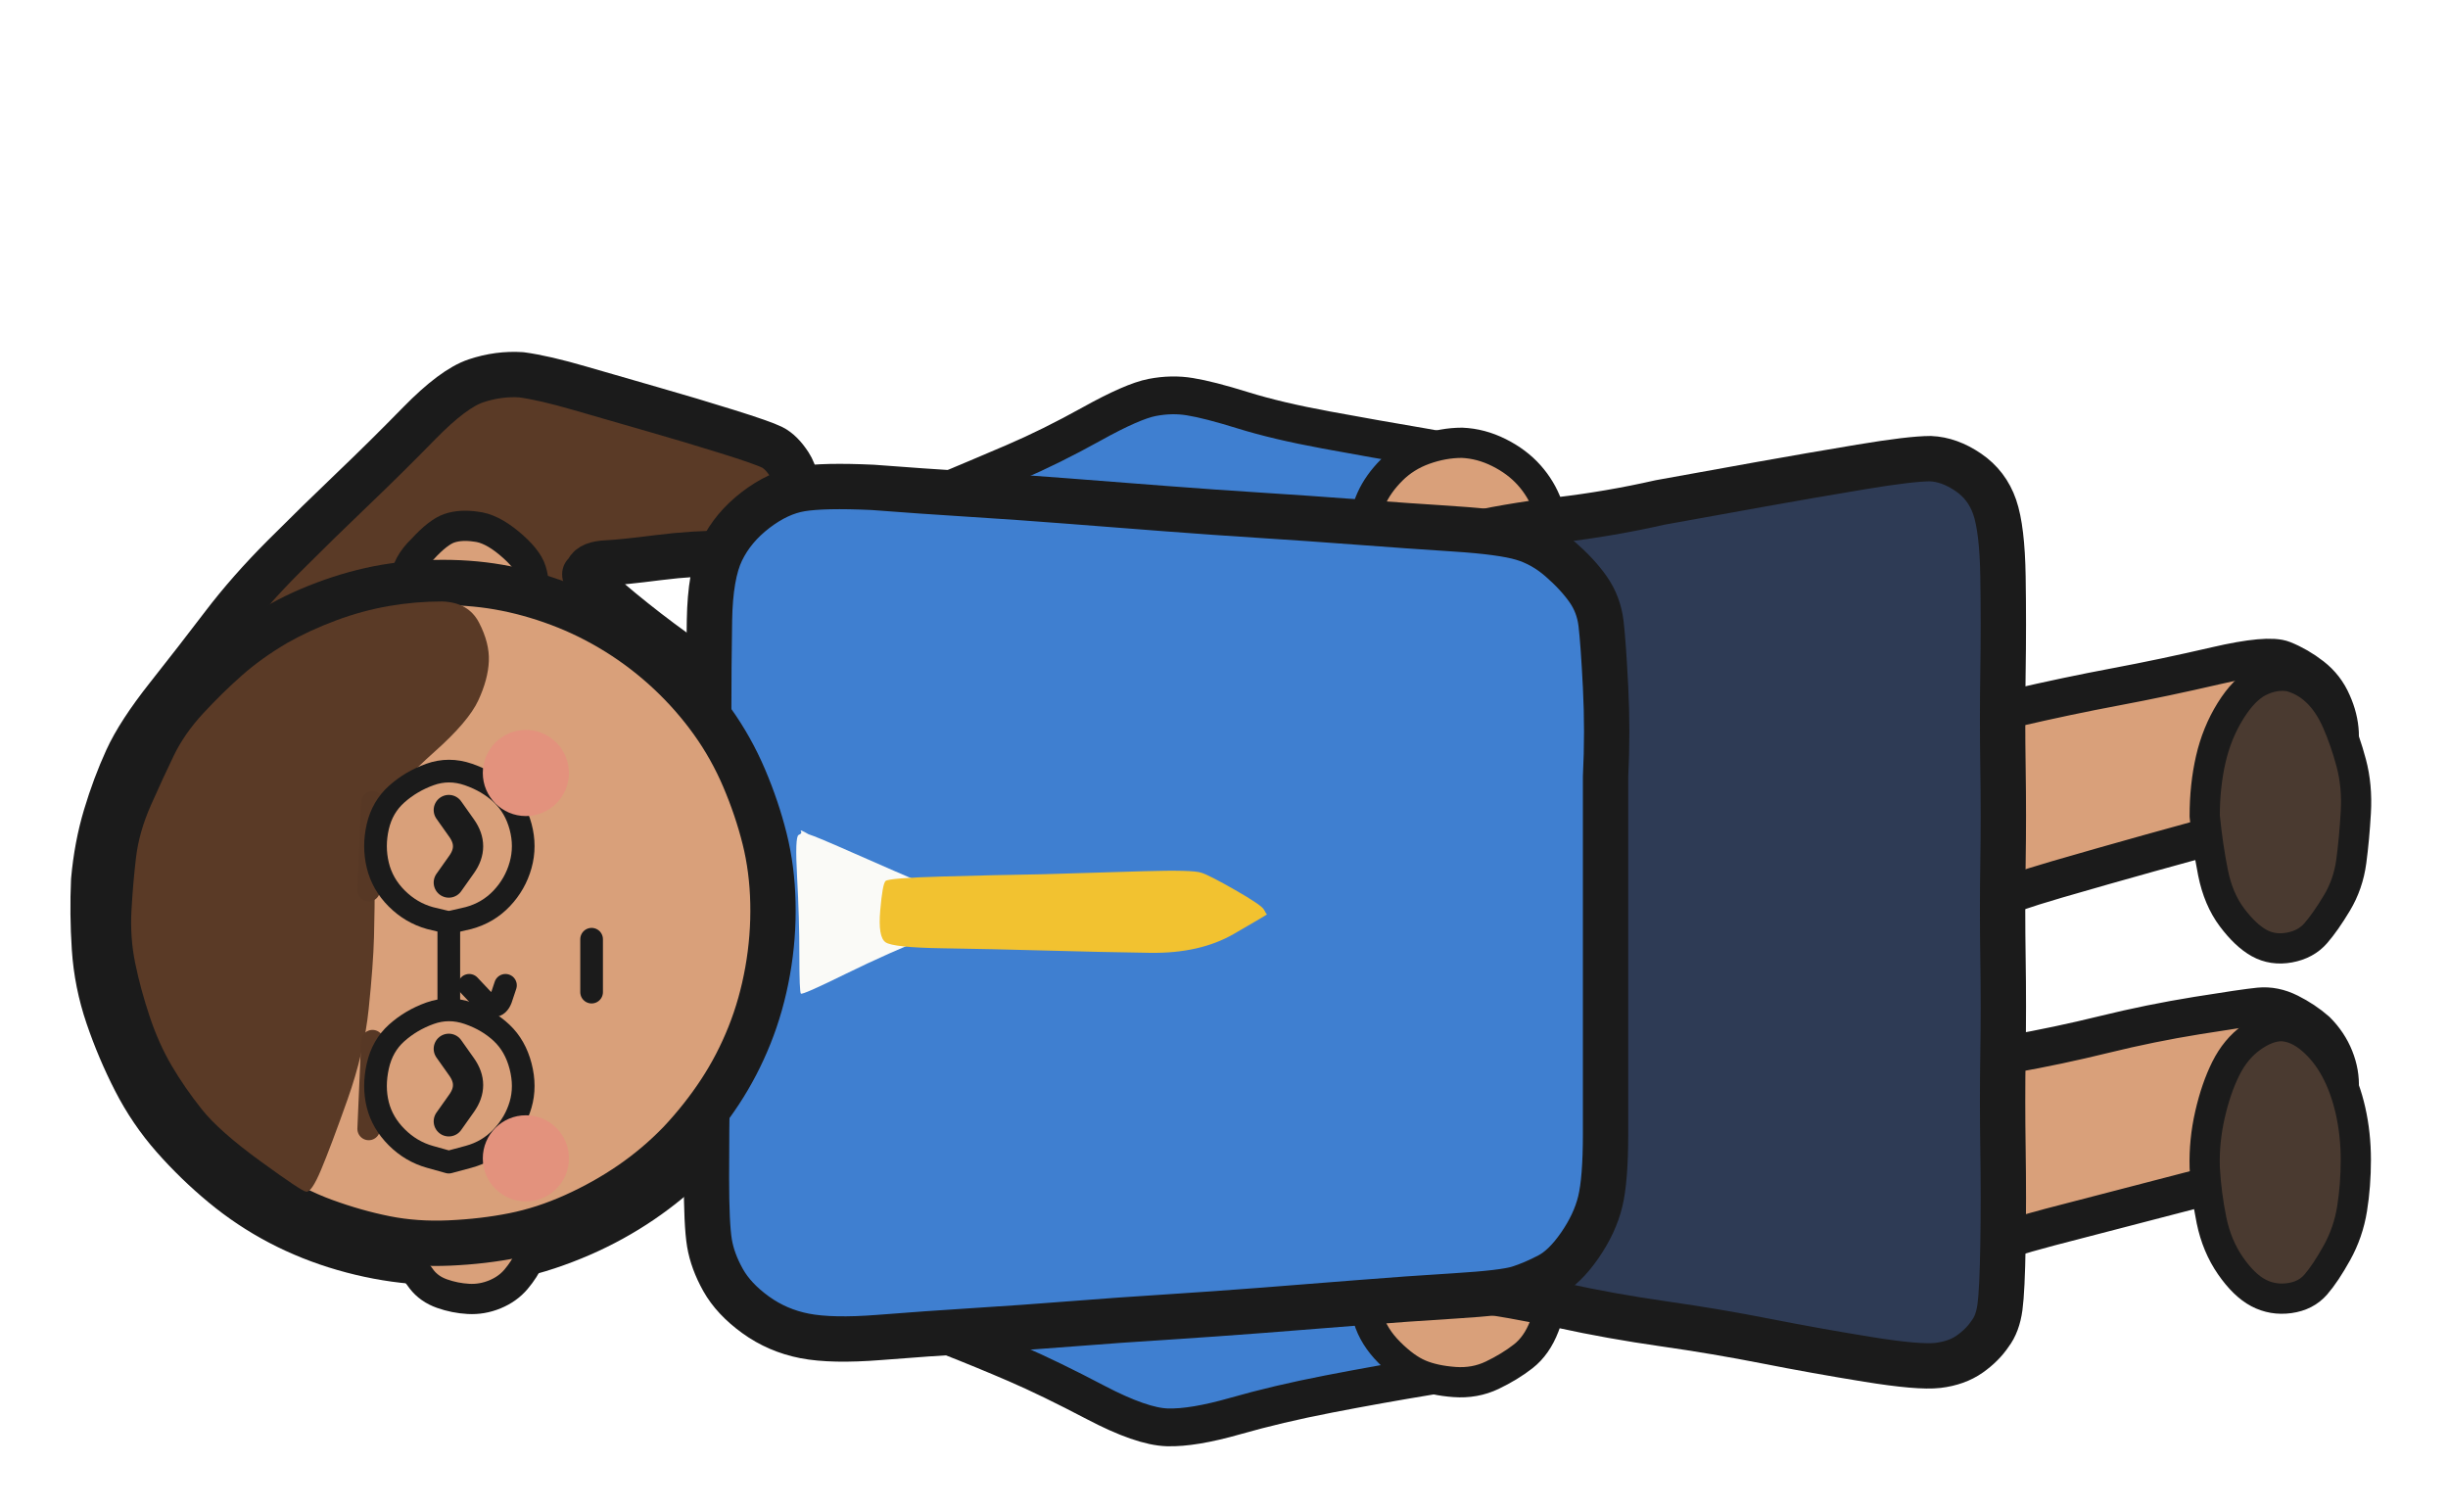
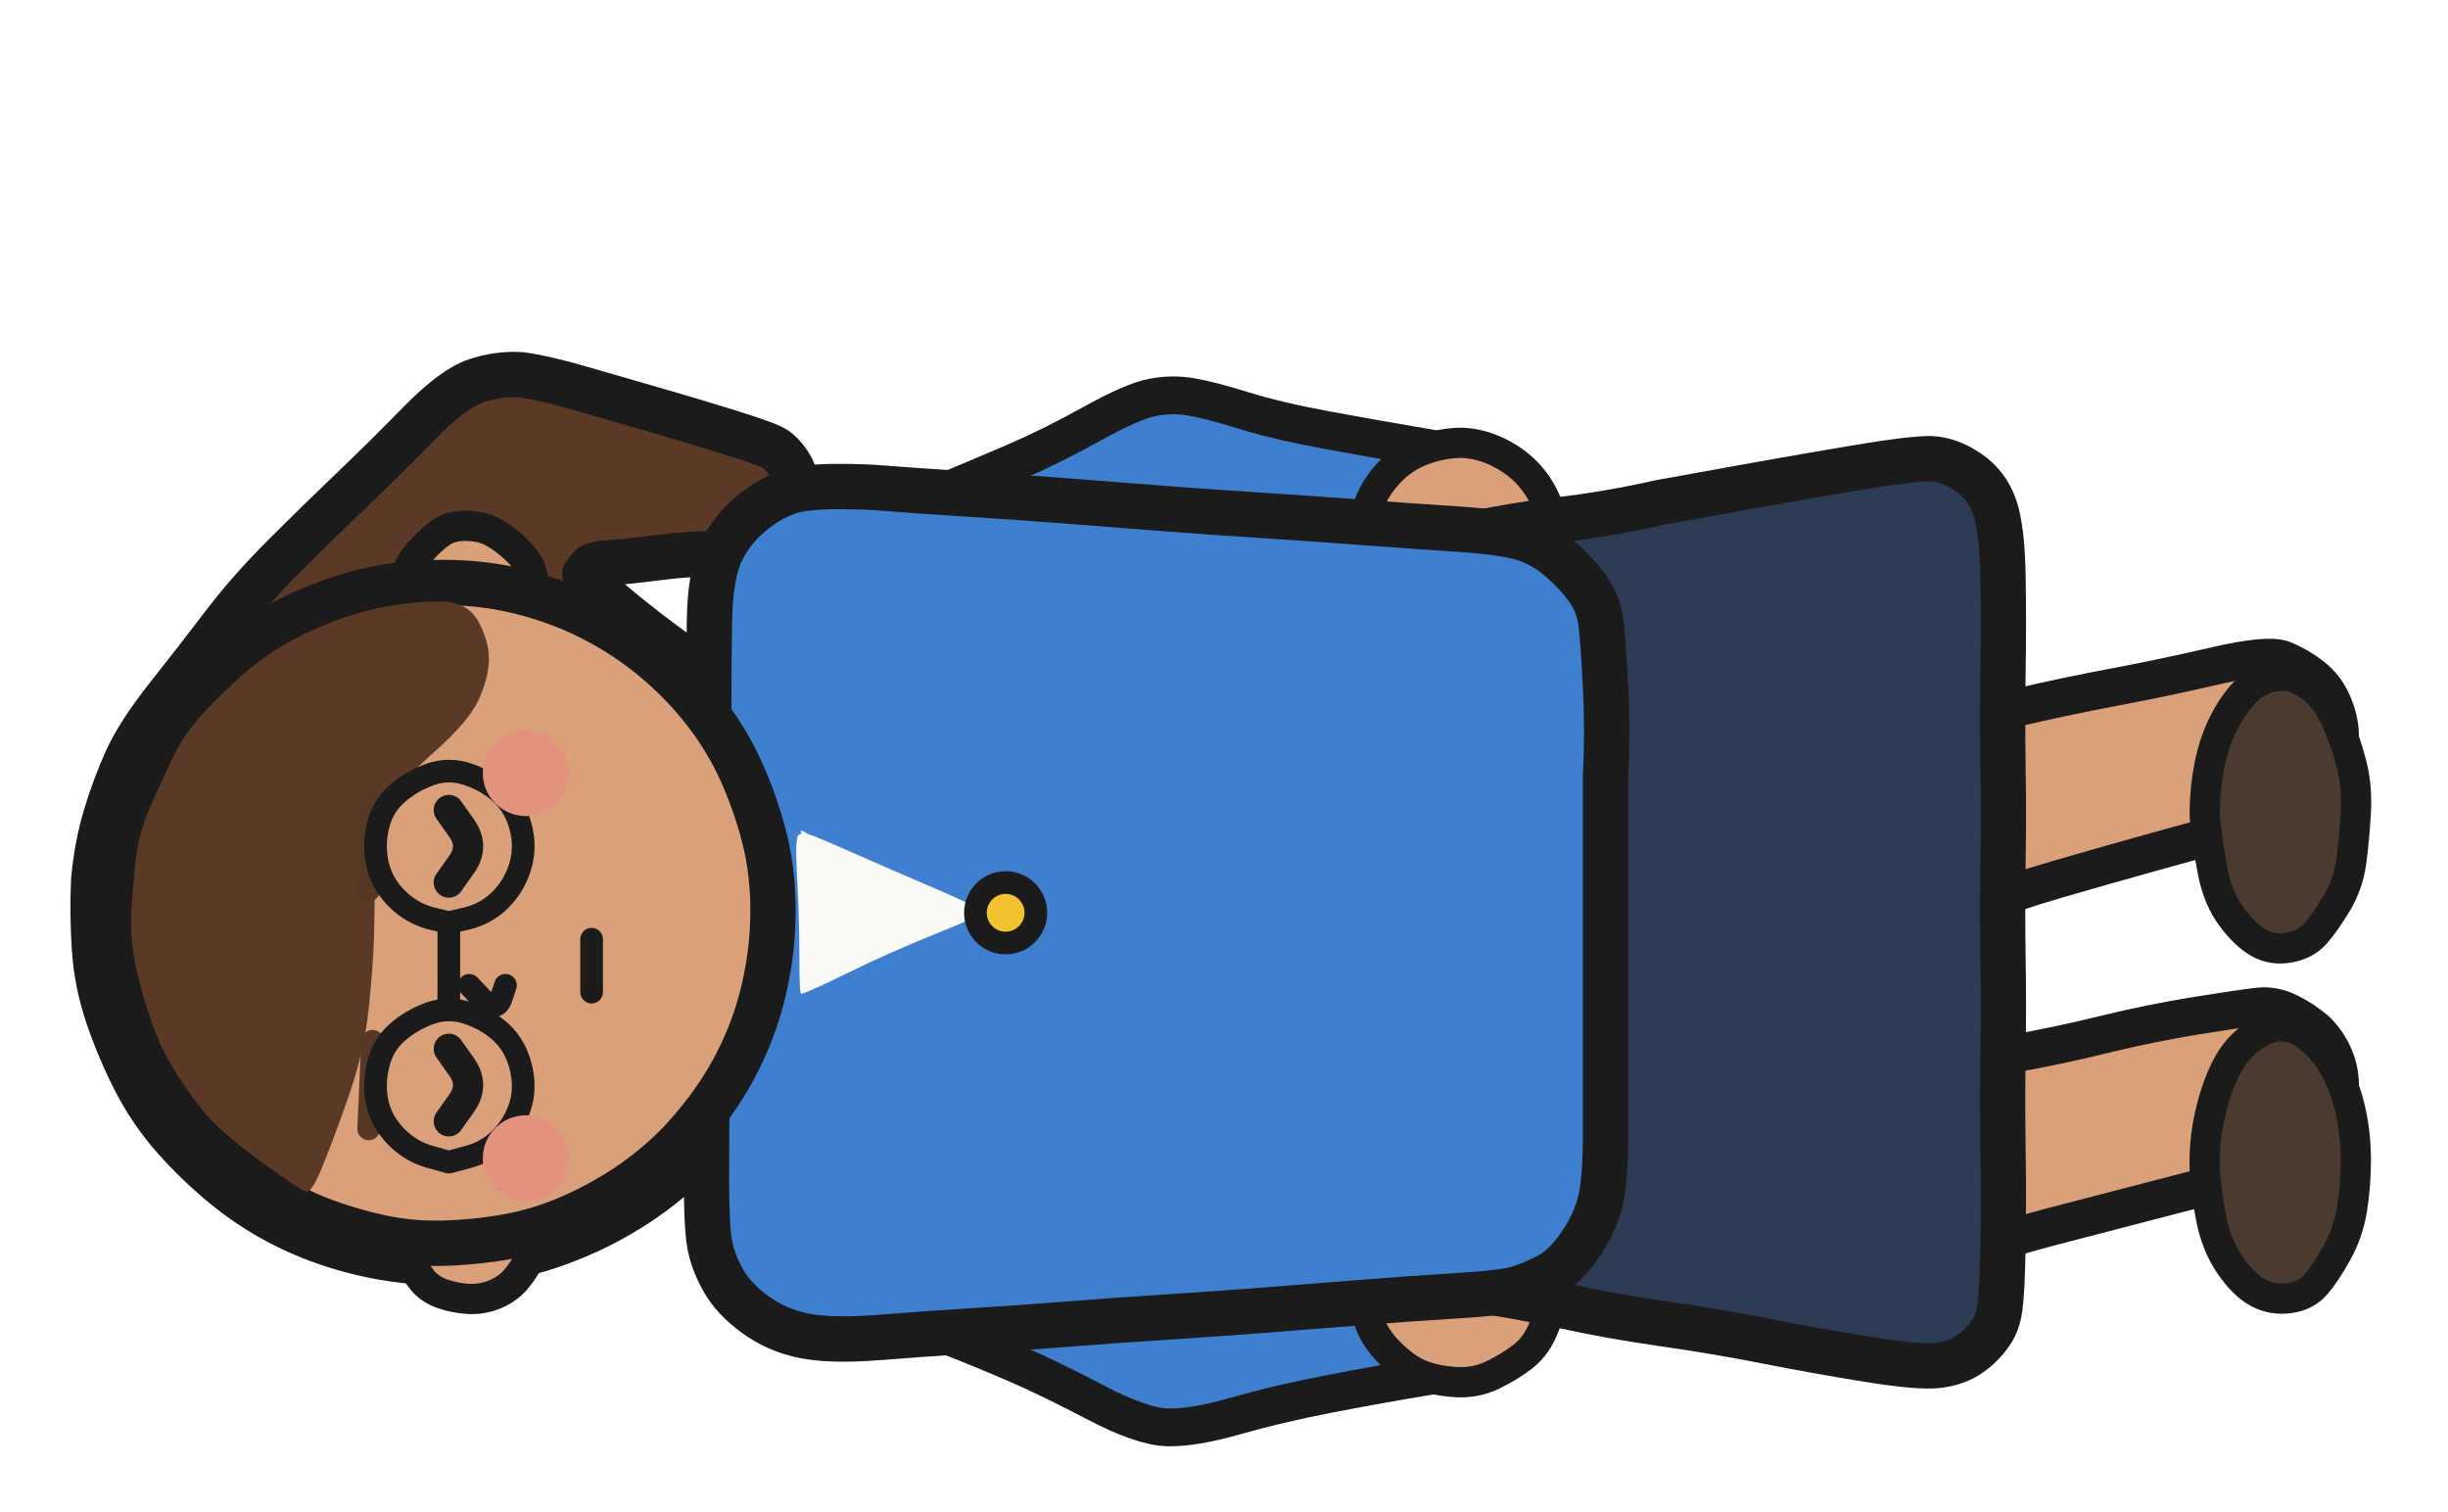
<svg xmlns="http://www.w3.org/2000/svg" viewBox="0 0 324 200.0" width="324" height="200.0">
  <g stroke="#1B1B1B" stroke-linecap="round" stroke-linejoin="round">
    <path d="M69 49.6Q72 50 76.8 51.4t9.7 2.8t9.7 2.9t6 2.1t2.3 2.3t.9 4.5t-2 5t-6.7 2.2t-9.6 .6t-6.8 .7t-2.5 1t-.4 .5q0 0 .7 1t4.1 3.8t7 5.4t7.2 8.3t5 9t2.1 7t1.4 7.5t-.1 7.5t-1.7 8t-3.3 8.5t-4.9 7.6t-6.4 6.6q-3.5 2.9 -7.5 5.1t-8.5 3.7t-9 1.9t-9 0t-9-1.7t-8.5-3.4t-7.5-5t-6.5-6.3t-5.1-7.5t-3.6-8.5t-1.8-9t-.1-9q.4-4.5 1.6-8.5t2.8-7.5t5.4-8.3t7.3-9.4t8.1-9.2t9-8.8t8.9-8.8t7.5-5.6t6-.8Z" fill="#5A3A26" stroke-width="6" />
    <path d="M157.5 52.5Q160 52.9 164.5 54.3t11 2.6t13 2.3t8.5 2t3.8 2.8t2.5 4.5t.1 5t-2.5 4.7t-4.9 3t-9.8 .2t-13.4-1.5t-11.3-.4q-4.5 .3 -8 1.3t-8 3.1t-9 4.4t-9 4.3t-6.5 2.7t-5.5 0t-6.3-2.9t-3.8-4.9t-1-5t1-5t2.8-4.3t6.6-3.8q4.9-2.1 9.7-4.1t9.7-4.1t10.3-5.1t8-3.5t5-.1Z" fill="#3F7FD0" stroke-width="5" />
    <path d="M193.5 58.6Q196 58.7 198.4 59.9t4 3t2.4 4t.7 4.6t-1.2 5t-2.9 4t-4 2.4t-4.9 .8t-4.5-.9t-3.9-2.8t-2.9-4.5t-.8-5q.2-2.5 1.1-4.5t2.7-3.8t4.3-2.7t5-.9Z" fill="#D9A07A" stroke-width="4" />
    <path d="M118 145.8Q120 145.9 125 148.2t10 4.6t10 4.6t8.5 3.4t7.5 1.3t10.8-.5t13.4-1.4t9-.5t4.1 1.3t3.2 3t2 4t.1 4q-.3 2 -1.5 4t-3.7 3.5t-9.2 2.6t-13.4 2.4t-12.3 2.9t-9 1.5t-9.5-3.3t-10.5-5.1t-9-3.7t-9-3.7t-7.1-4t-3.9-5.6q-1.3-3.5 -1.2-5.5t1-4t3.8-4.6t4.9-3.1t4-.5Z" fill="#3F7FD0" stroke-width="5" />
    <path d="M193.5 157.8Q196 157.9 198.2 159t4 3t2.6 4t.7 4.5t-1.1 5t-2.8 4t-4.1 2.5t-5 .9t-4.6-1t-4-2.9t-2.8-4.5t-.7-5q.2-2.5 1.2-4.5t2.6-3.7t4.3-2.6t5-.9Z" fill="#D9A07A" stroke-width="4" />
    <path d="M191.5 84.9Q194 84.9 199.9 86.2t11.7 2.6t11.8 2.5t11.7 2.6t9.9 1.6t9.5 0t12.2-1.8t13.3-2.8t13.3-2.8t8.9-.8t3.8 2.2t2.7 3.5q.9 2 1 4t-.9 4.5t-3.4 4.4t-8.6 3.6t-12.3 3.4t-12.3 3.5t-11.7 4t-8.5 2.6t-9.5-1.5t-12.5-2.6t-12-1.9t-12-1.9q-6-.9 -12-1.9t-8.5-2.1t-4.3-3.1t-2.7-4t-1-4.5t.4-4.5t1.9-4t3.2-3.4t4-2.1t4.5-.6Z" fill="#D9A07A" stroke-width="5" />
    <path d="M303 89.5Q305 90 306.6 91.5t2.7 4t1.9 5.5t.6 6.5t-.6 6.5t-1.9 5.5t-2.8 4t-3.5 1.9t-4-.6t-3.6-3.4t-2.5-5.9t-1.1-7.5q0-4 .8-7.5t2.6-6.4t3.8-3.9t4-.7Z" fill="#4A3A30" stroke-width="4" />
    <path d="M190.5 129.1Q193 129 199 130.4t12 2.8t12 2.9t12 2.8t10 1.8t9.5 .2t11.7-1.4t12.3-2.6t12.3-2.5t8.2-1.2t4 .8t3.6 2.4q1.6 1.6 2.4 3.6t.7 4t-1.1 4.5t-3.4 4.1t-8.5 3.2t-12.7 3.3t-12.7 3.3t-11.8 3.7t-8.5 2.3t-9-1.7t-12-2.8t-12-2.1q-6-1.1 -12-2.1t-12-2.1t-8.5-2.2t-4.1-2.8t-2.6-3.6t-1.2-4.5t.1-4.5t1.6-4t2.9-3.6t3.8-2.3t4.5-1Z" fill="#D9A07A" stroke-width="5" />
    <path d="M302 135.8Q304 135.9 305.9 137.5t3.2 4t2 5.5t.7 6.5t-.5 6.5t-2 5.8t-2.8 4.2t-3.5 1.8t-4.1-.7t-3.7-3.6t-2.5-6t-.9-7q-.1-3.5 .7-7t2.1-6.1t3.4-4.1t4-1.5Z" fill="#4A3A30" stroke-width="4" />
    <path d="M255.5 60.7Q258 60.8 260.5 62.5t3.5 4.6t1.1 9.2t0 12.6t0 12.7t0 12.6t0 12.6t0 12.6t0 12.7t0 12.6t-.4 8.3t-1.3 3.5q-1 1.5 -2.7 2.7t-4.2 1.5t-9.3-.8t-13.4-2.4t-13.6-2.3t-13.4-2.4t-13.6-2.4t-13.4-2.3t-9.3-2.3t-3.9-2.9t-1.9-3.9t-.4-8.1q0-6.1 0-12.1t0-12.2t0-12.2t0-12.2t0-12.1t1.2-9.1t2.9-4.2t3.1-1.7t8.2-1.6t13.3-2.4t13.3-2.3t13.4-2.3q6.6-1.2 13.3-2.4t13.3-2.3t9.2-1.1Z" fill="#2E3B55" stroke-width="6" />
    <path d="M115.5 64.5Q122 65 128.4 65.4t12.8 .9t12.9 1t12.8 .9t12.9 .9t12.8 .9t8.9 1.2t5 2.8t3.7 4t1.7 4.5t.6 8.4t0 11.9q0 5.9 0 11.8t0 11.8t0 11.8t0 11.9t-.7 8.9t-2.7 5.8t-4.1 4t-4 1.7t-8.4 1t-12.7 .9t-12.7 1t-12.7 .9q-6.4 .4 -12.7 .9t-12.7 .9t-12.7 .9t-9.9-.2t-6.5-2.8t-4.3-4.6t-1.8-4.9t-.4-8.6t.1-12.3t0-12.3t.1-12.3t0-12.3q.1-6.1 .1-12.3t.1-12.3t1.6-9.2t4.5-5.4t6-2.8t9.5-.2Z" fill="#3F7FD0" stroke-width="6" />
    <path d="M107 110.4Q108 110.7 113.2 113t10.6 4.6t5.5 2.8t.4 .6t-5.9 2.6t-11.9 5.3t-5.9 2.6t-.2-5.1t-.3-10.3t.2-5.6t.3-.5t1 .4Z" fill="#FAFAF7" stroke="none" data-noink="1" />
-     <path d="M159 115.5Q160 115.8 163.5 117.8t3.8 2.6t.4 .6t-4.4 2.6t-11.1 2.5t-13.7-.3t-13.7-.3t-7.6-.8t-.7-4.2t.7-3.9t7.5-.6t13.3-.3q6.7-.2 13.3-.4t7.7 .2Z" fill="#F2C230" stroke="none" data-noink="1" />
+     <circle cx="133.1" cy="120.8" r="4" fill="#F2C230" stroke-width="3" />
    <path d="M63 69.7Q65 69.9 67.4 71.9t2.9 3.6t.3 3.5t-1.1 3.5t-2.2 2.5t-2.8 1.5t-3.5 .1t-3.5-1.2t-2.4-2.2t-1.3-2.7t-.2-3.5t2.3-4.3q2.1-2.3 3.6-2.8t3.5-.2Z" fill="#D9A07A" stroke-width="4" />
    <path d="M62.5 154.7Q64 154.8 65.5 155.5t2.8 2.1t1.9 4.4t-.1 4.5t-1.8 2.8t-2.8 2t-3.5 .6t-3.5-.7t-2.7-1.9t-1.8-2.8t-.5-3.5t2-4.5q1.8-2.5 3.7-3.2t3.3-.6Z" fill="#D9A07A" stroke-width="4" />
    <path d="M57.5 77.1Q62 77 66 77.7t8 2.2t7.7 3.8t6.9 5.3t5.7 6.5t4.2 7.5t2.7 8t1.1 8.5t-.7 9t-2.4 8.5t-3.9 7.5t-5.3 6.7q-3 3.1 -6.5 5.5t-7.5 4.2t-8 2.6t-8.5 1t-8.5-.6t-8.1-2.3t-8-4.1t-6.9-5.4t-5.4-6.5t-4.2-7.6t-2.6-8t-.9-8.5q-.1-4.5 .6-8.5t2.3-8t3.9-7.7t5.3-6.8t6.5-5.6t7.5-4.2t8-2.6t8.5-1Z" fill="#D9A07A" stroke-width="6" />
    <path d="M58.5 79.6Q62 79.7 63.4 82.4t1.3 5.1t-1.4 5.2t-5.8 6.8t-5.8 6.4t-1.7 4.1t-.4 6t-.1 8t-.7 9.5t-2.8 12t-3.5 9.3t-2 2.9q-.5 0 -6-4t-7.8-6.9t-4-5.8t-2.9-6.5t-1.9-7t-.5-7t.6-7t2-7t3-6.5t3.9-5.6t5.1-5t6-4.3q3-1.7 6.5-3t7-1.9t7-.6Z" fill="#5A3A26" stroke="none" data-noink="1" />
    <path d="M59.4 107.2L61.1 109.6Q62.8 112 61.1 114.4L59.4 116.8" fill="none" stroke-width="4" />
    <path d="M59.4 138.8L61.1 141.2Q62.8 143.6 61.1 146L59.4 148.4" fill="none" stroke-width="4" />
    <path d="M49.3 106.2L48.8 117.8" fill="none" stroke="#573825" stroke-width="3" />
    <path d="M49.3 137.8L48.8 149.4" fill="none" stroke="#573825" stroke-width="3" />
    <path d="M59.4 122.1L56.9 121.5Q54.4 120.8 52.5 118.9T50 114.5T50 109.4T52.5 105.1T56.9 102.5T62 102.5T66.4 105.1T68.9 109.4T68.9 114.5T66.4 118.9T62 121.5L59.4 122.1Z" fill="none" stroke-width="3" />
    <path d="M59.4 153.8L56.9 153.1Q54.4 152.4 52.5 150.5T50 146.2T50 141.1T52.5 136.7T56.9 134.1T62 134.1T66.4 136.7T68.9 141.1T68.9 146.2T66.4 150.5T62 153.1L59.4 153.8Z" fill="none" stroke-width="3" />
    <path d="M59.4 122.1L59.4 133.5" fill="none" stroke-width="3" />
    <path d="M62.1 130.4L63.8 132.2Q65.6 134 66.3 132.2L66.9 130.4" fill="none" stroke-width="3" />
    <circle cx="69.6" cy="102.3" r="5.7" fill="#E3927D" stroke="none" data-noink="1" />
    <circle cx="69.6" cy="153.3" r="5.7" fill="#E3927D" stroke="none" data-noink="1" />
    <path d="M78.3 124.3L78.3 131.3" fill="none" stroke-width="3" />
  </g>
</svg>
